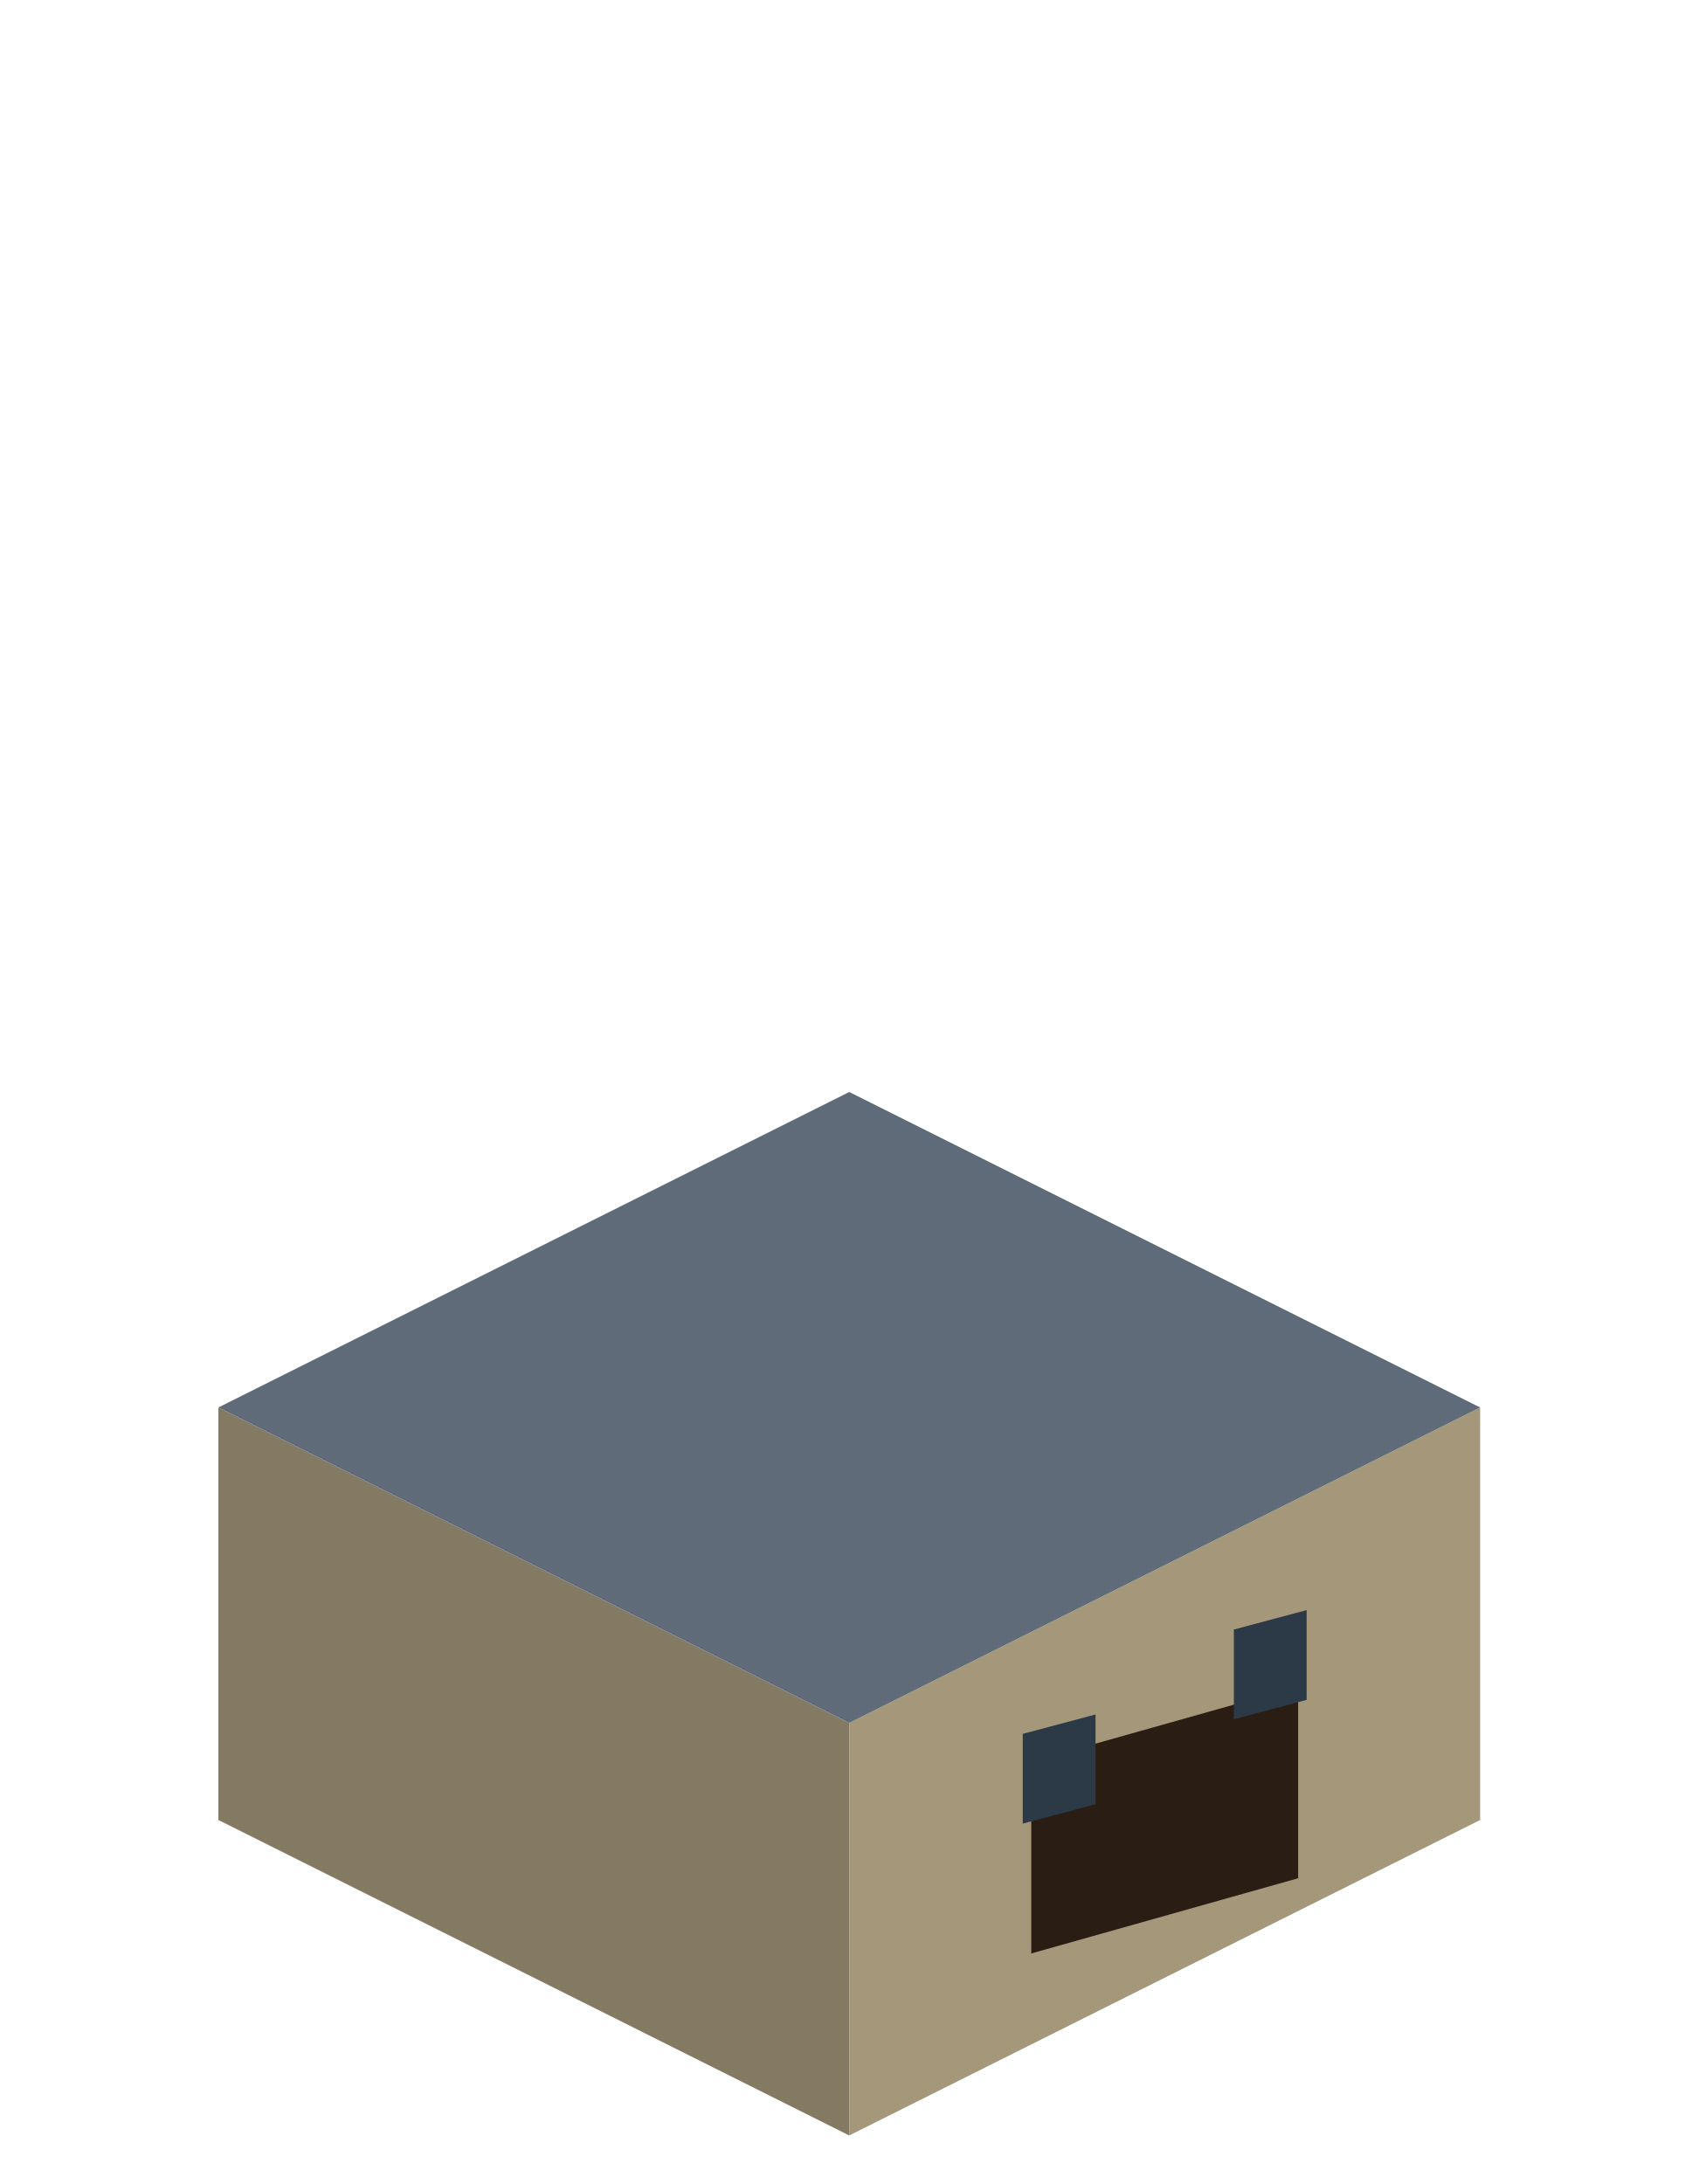
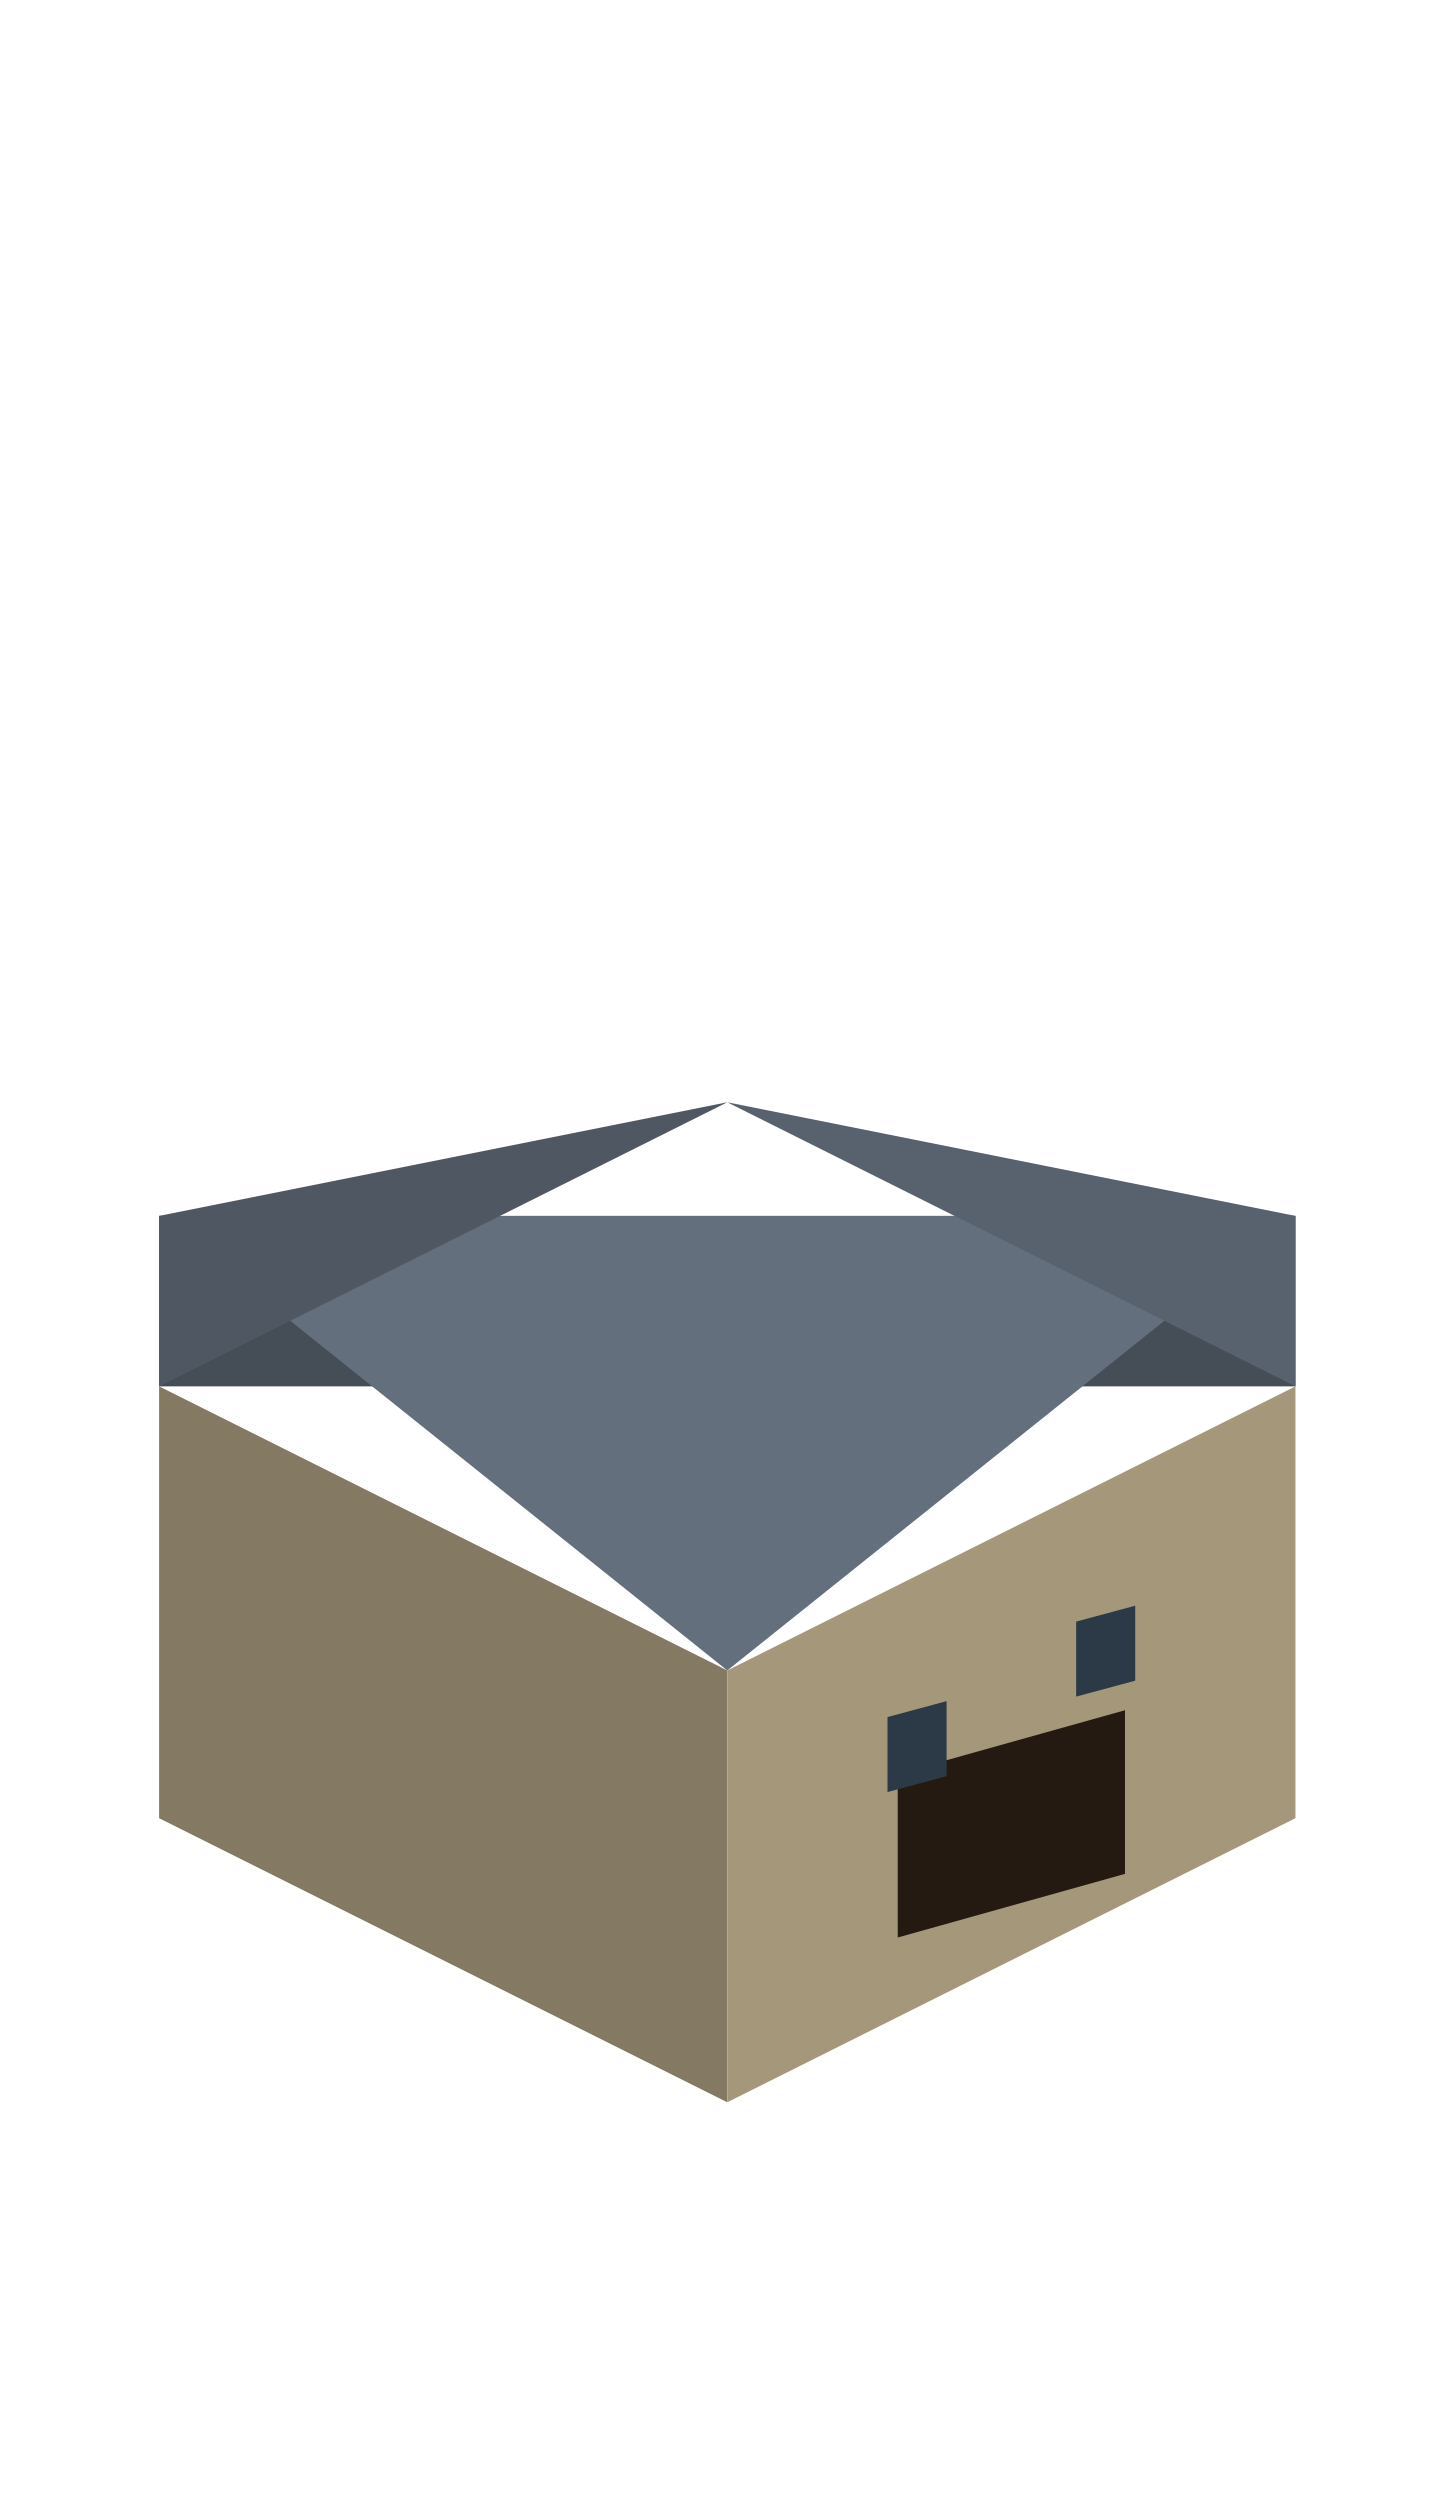
- <svg xmlns="http://www.w3.org/2000/svg" viewBox="0 0 140 180" width="140" height="180">
-   <polygon points="18,150 70,176 70,142 18,116" fill="#847962" />
-   <polygon points="122,150 70,176 70,142 122,116" fill="#a5977a" />
-   <polygon points="18,116 70,90 122,116 70,142" fill="#5f6b78" />
-   <polygon points="85,161 107,154.8 107,139 85,145.2" fill="#2a1e14" />
-   <polygon points="84.3,150.3 90.3,148.7 90.3,141.3 84.3,142.9" fill="#2c3a48" />
-   <polygon points="101.7,141.7 107.7,140.1 107.7,132.7 101.7,134.3" fill="#2c3a48" />
+ <svg xmlns="http://www.w3.org/2000/svg" viewBox="0 0 128 220" width="128" height="220">
+   <polygon points="14,160 64,185 64,147 14,122" fill="#847962" />
+   <polygon points="114,160 64,185 64,147 114,122" fill="#a5977a" />
+   <polygon points="14,107 114,107 114,122 14,122" fill="#454d56" />
+   <polygon points="14,107 114,107 64,147" fill="#646f7d" />
+   <polygon points="14,122 14,107 64,97" fill="#4f5862" />
+   <polygon points="114,122 114,107 64,97" fill="#58626e" />
+   <polygon points="79,170.5 99,164.9 99,150.5 79,156.1" fill="#241a12" />
+   <polygon points="78.1,157.7 83.3,156.3 83.3,149.7 78.1,151.1" fill="#2c3a48" />
+   <polygon points="94.7,149.3 99.9,147.9 99.9,141.3 94.7,142.7" fill="#2c3a48" />
</svg>
